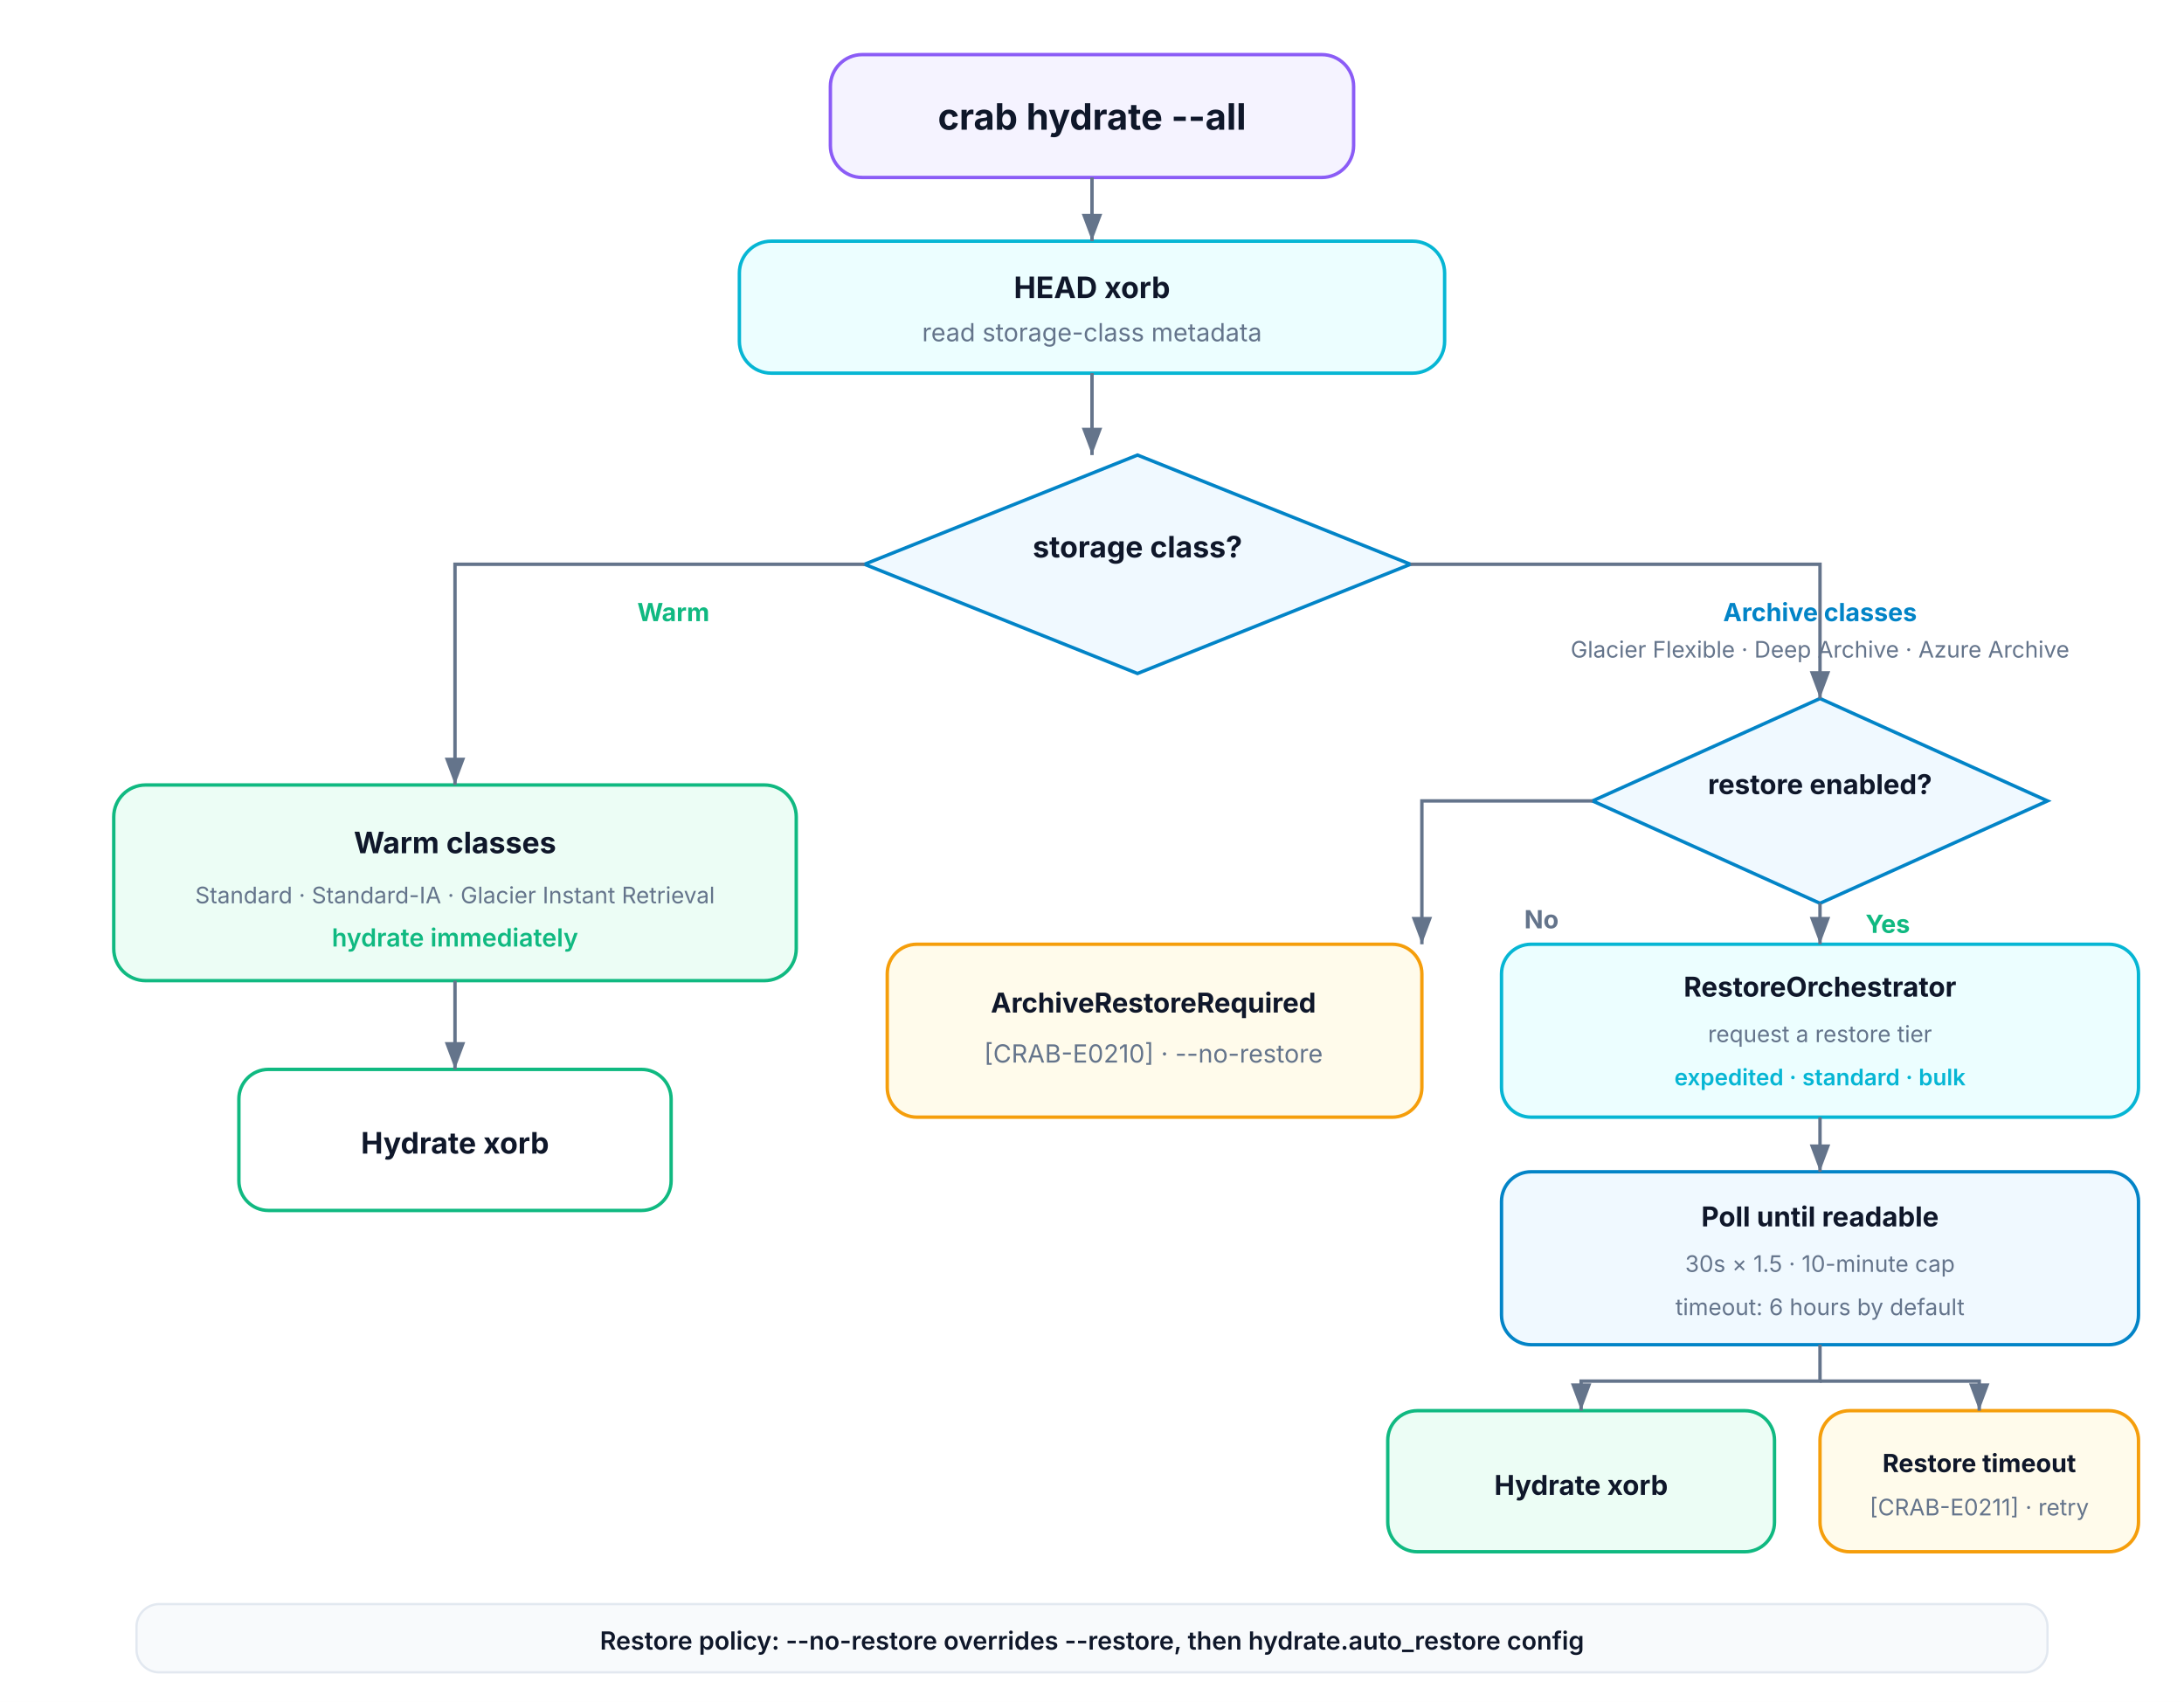
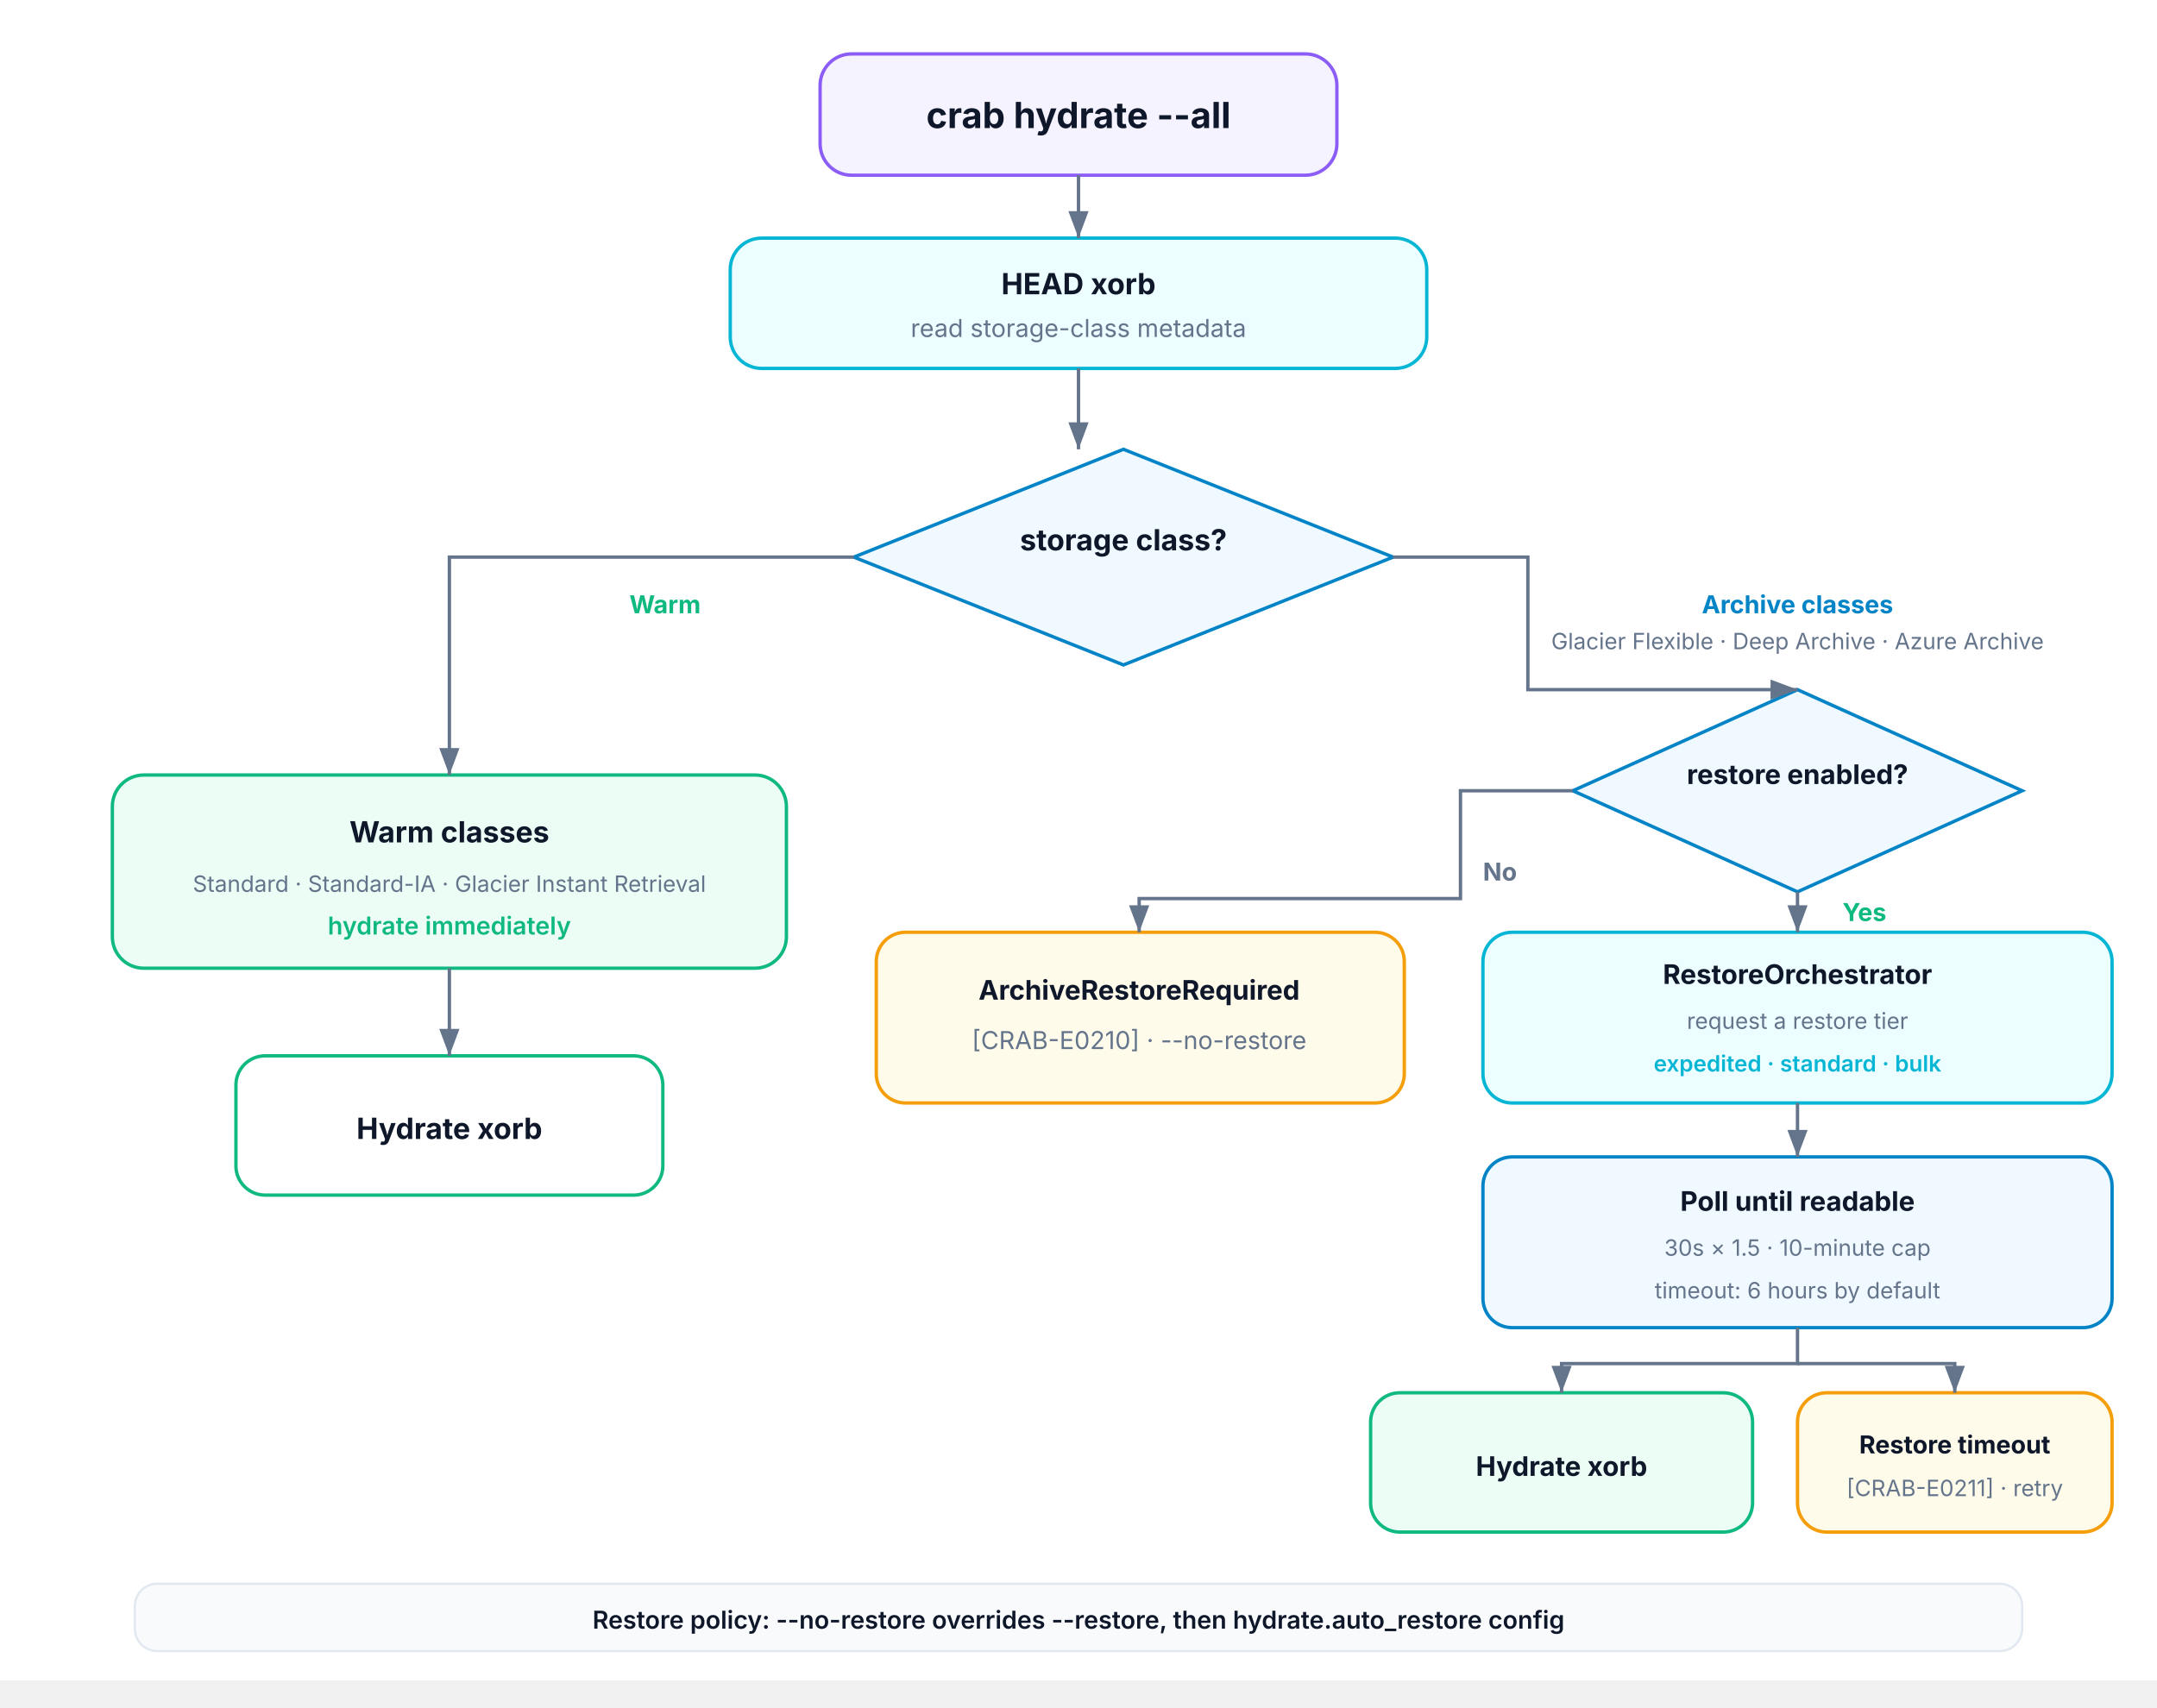
- <svg xmlns="http://www.w3.org/2000/svg" viewBox="0 0 960 748" width="960" height="748" role="img" aria-labelledby="restore-title restore-desc">
+ <svg xmlns="http://www.w3.org/2000/svg" viewBox="0 0 960 760" width="960" height="760" role="img" aria-labelledby="restore-title restore-desc">
  <defs>
    <marker id="arrowhead" markerWidth="8" markerHeight="6" refX="8" refY="3" orient="auto">
      <polygon points="0 0, 8 3, 0 6" fill="#64748B" />
    </marker>
  </defs>
  <rect width="960" height="748" fill="#FFFFFF" />
  <g id="entry">
    <rect x="365" y="24" width="230" height="54" rx="14" fill="#F5F3FF" stroke="#8B5CF6" stroke-width="1.5" />
    <text x="480" y="57" text-anchor="middle" font-family="Inter, ui-sans-serif, system-ui, sans-serif" font-size="16" font-weight="700" fill="#0F172A">crab hydrate --all</text>
    <rect x="325" y="106" width="310" height="58" rx="14" fill="#ECFEFF" stroke="#06B6D4" stroke-width="1.5" />
    <text x="480" y="131" text-anchor="middle" font-family="Inter, ui-sans-serif, system-ui, sans-serif" font-size="13" font-weight="700" fill="#0F172A">HEAD xorb</text>
    <text x="480" y="150" text-anchor="middle" font-family="Inter, ui-sans-serif, system-ui, sans-serif" font-size="11" fill="#64748B">read storage-class metadata</text>
    <polygon points="500,200 620,248 500,296 380,248" fill="#F0F9FF" stroke="#0284C7" stroke-width="1.5" />
    <text x="500" y="245" text-anchor="middle" font-family="Inter, ui-sans-serif, system-ui, sans-serif" font-size="13" font-weight="700" fill="#0F172A">storage class?</text>
  </g>
  <g id="warm-path">
    <text x="296" y="273" text-anchor="middle" font-family="Inter, ui-sans-serif, system-ui, sans-serif" font-size="11" font-weight="700" fill="#10B981">Warm</text>
    <rect x="50" y="345" width="300" height="86" rx="14" fill="#ECFDF5" stroke="#10B981" stroke-width="1.5" />
    <text x="200" y="375" text-anchor="middle" font-family="Inter, ui-sans-serif, system-ui, sans-serif" font-size="13" font-weight="700" fill="#0F172A">Warm classes</text>
    <text x="200" y="397" text-anchor="middle" font-family="Inter, ui-sans-serif, system-ui, sans-serif" font-size="10" fill="#64748B">Standard · Standard-IA · Glacier Instant Retrieval</text>
    <text x="200" y="416" text-anchor="middle" font-family="Inter, ui-sans-serif, system-ui, sans-serif" font-size="11" font-weight="600" fill="#10B981">hydrate immediately</text>
    <rect x="105" y="470" width="190" height="62" rx="13" fill="#FFFFFF" stroke="#10B981" stroke-width="1.5" />
    <text x="200" y="507" text-anchor="middle" font-family="Inter, ui-sans-serif, system-ui, sans-serif" font-size="13" font-weight="700" fill="#0F172A">Hydrate xorb</text>
  </g>
  <g id="archive-path">
    <text x="800" y="273" text-anchor="middle" font-family="Inter, ui-sans-serif, system-ui, sans-serif" font-size="11" font-weight="700" fill="#0284C7">Archive classes</text>
    <text x="800" y="289" text-anchor="middle" font-family="Inter, ui-sans-serif, system-ui, sans-serif" font-size="10" fill="#64748B">Glacier Flexible · Deep Archive · Azure Archive</text>
    <polygon points="800,307 900,352 800,397 700,352" fill="#F0F9FF" stroke="#0284C7" stroke-width="1.5" />
    <text x="800" y="349" text-anchor="middle" font-family="Inter, ui-sans-serif, system-ui, sans-serif" font-size="12" font-weight="700" fill="#0F172A">restore enabled?</text>
    <rect x="390" y="415" width="235" height="76" rx="13" fill="#FFFBEB" stroke="#F59E0B" stroke-width="1.5" />
    <text x="507" y="445" text-anchor="middle" font-family="Inter, ui-sans-serif, system-ui, sans-serif" font-size="12" font-weight="700" fill="#0F172A">ArchiveRestoreRequired</text>
    <text x="507" y="467" text-anchor="middle" font-family="Inter, ui-sans-serif, system-ui, sans-serif" font-size="11" fill="#64748B">[CRAB-E0210] · --no-restore</text>
    <rect x="660" y="415" width="280" height="76" rx="13" fill="#ECFEFF" stroke="#06B6D4" stroke-width="1.5" />
    <text x="800" y="438" text-anchor="middle" font-family="Inter, ui-sans-serif, system-ui, sans-serif" font-size="12" font-weight="700" fill="#0F172A">RestoreOrchestrator</text>
    <text x="800" y="458" text-anchor="middle" font-family="Inter, ui-sans-serif, system-ui, sans-serif" font-size="10" fill="#64748B">request a restore tier</text>
    <text x="800" y="477" text-anchor="middle" font-family="Inter, ui-sans-serif, system-ui, sans-serif" font-size="10" font-weight="600" fill="#06B6D4">expedited · standard · bulk</text>
    <rect x="660" y="515" width="280" height="76" rx="13" fill="#F0F9FF" stroke="#0284C7" stroke-width="1.5" />
    <text x="800" y="539" text-anchor="middle" font-family="Inter, ui-sans-serif, system-ui, sans-serif" font-size="12" font-weight="700" fill="#0F172A">Poll until readable</text>
    <text x="800" y="559" text-anchor="middle" font-family="Inter, ui-sans-serif, system-ui, sans-serif" font-size="10" fill="#64748B">30s × 1.5 · 10-minute cap</text>
    <text x="800" y="578" text-anchor="middle" font-family="Inter, ui-sans-serif, system-ui, sans-serif" font-size="10" fill="#64748B">timeout: 6 hours by default</text>
    <rect x="610" y="620" width="170" height="62" rx="13" fill="#ECFDF5" stroke="#10B981" stroke-width="1.5" />
    <text x="695" y="657" text-anchor="middle" font-family="Inter, ui-sans-serif, system-ui, sans-serif" font-size="12" font-weight="700" fill="#0F172A">Hydrate xorb</text>
    <rect x="800" y="620" width="140" height="62" rx="13" fill="#FFFBEB" stroke="#F59E0B" stroke-width="1.5" />
    <text x="870" y="647" text-anchor="middle" font-family="Inter, ui-sans-serif, system-ui, sans-serif" font-size="11" font-weight="700" fill="#0F172A">Restore timeout</text>
    <text x="870" y="666" text-anchor="middle" font-family="Inter, ui-sans-serif, system-ui, sans-serif" font-size="10" fill="#64748B">[CRAB-E0211] · retry</text>
  </g>
  <g id="connections" fill="none" stroke="#64748B" stroke-width="1.5">
    <line x1="480" y1="78" x2="480" y2="106" marker-end="url(#arrowhead)" />
    <line x1="480" y1="164" x2="480" y2="200" marker-end="url(#arrowhead)" />
    <path d="M 380 248 H 200 V 345" marker-end="url(#arrowhead)" />
    <line x1="200" y1="431" x2="200" y2="470" marker-end="url(#arrowhead)" />
-     <path d="M 620 248 H 800 V 307" marker-end="url(#arrowhead)" />
-     <path d="M 700 352 H 625 V 415" marker-end="url(#arrowhead)" />
+     <path d="M 620 248 H 680 V 307 H 800" marker-end="url(#arrowhead)" />
+     <path d="M 700 352 H 650 V 400 H 507 V 415" marker-end="url(#arrowhead)" />
    <line x1="800" y1="397" x2="800" y2="415" marker-end="url(#arrowhead)" />
    <line x1="800" y1="491" x2="800" y2="515" marker-end="url(#arrowhead)" />
    <path d="M 800 591 V 607 H 695 V 620" marker-end="url(#arrowhead)" />
    <path d="M 800 607 H 870 V 620" marker-end="url(#arrowhead)" />
  </g>
  <g id="branch-labels" font-family="Inter, ui-sans-serif, system-ui, sans-serif" font-size="11" font-weight="700" fill="#64748B">
-     <text x="670" y="408">No</text>
+     <text x="660" y="392">No</text>
    <text x="820" y="410" fill="#10B981">Yes</text>
  </g>
  <rect x="60" y="705" width="840" height="30" rx="10" fill="#F8FAFC" stroke="#E2E8F0" stroke-width="1" />
  <text x="480" y="725" text-anchor="middle" font-family="Inter, ui-sans-serif, system-ui, sans-serif" font-size="11" font-weight="600" fill="#0F172A">Restore policy: --no-restore overrides --restore, then hydrate.auto_restore config</text>
</svg>
